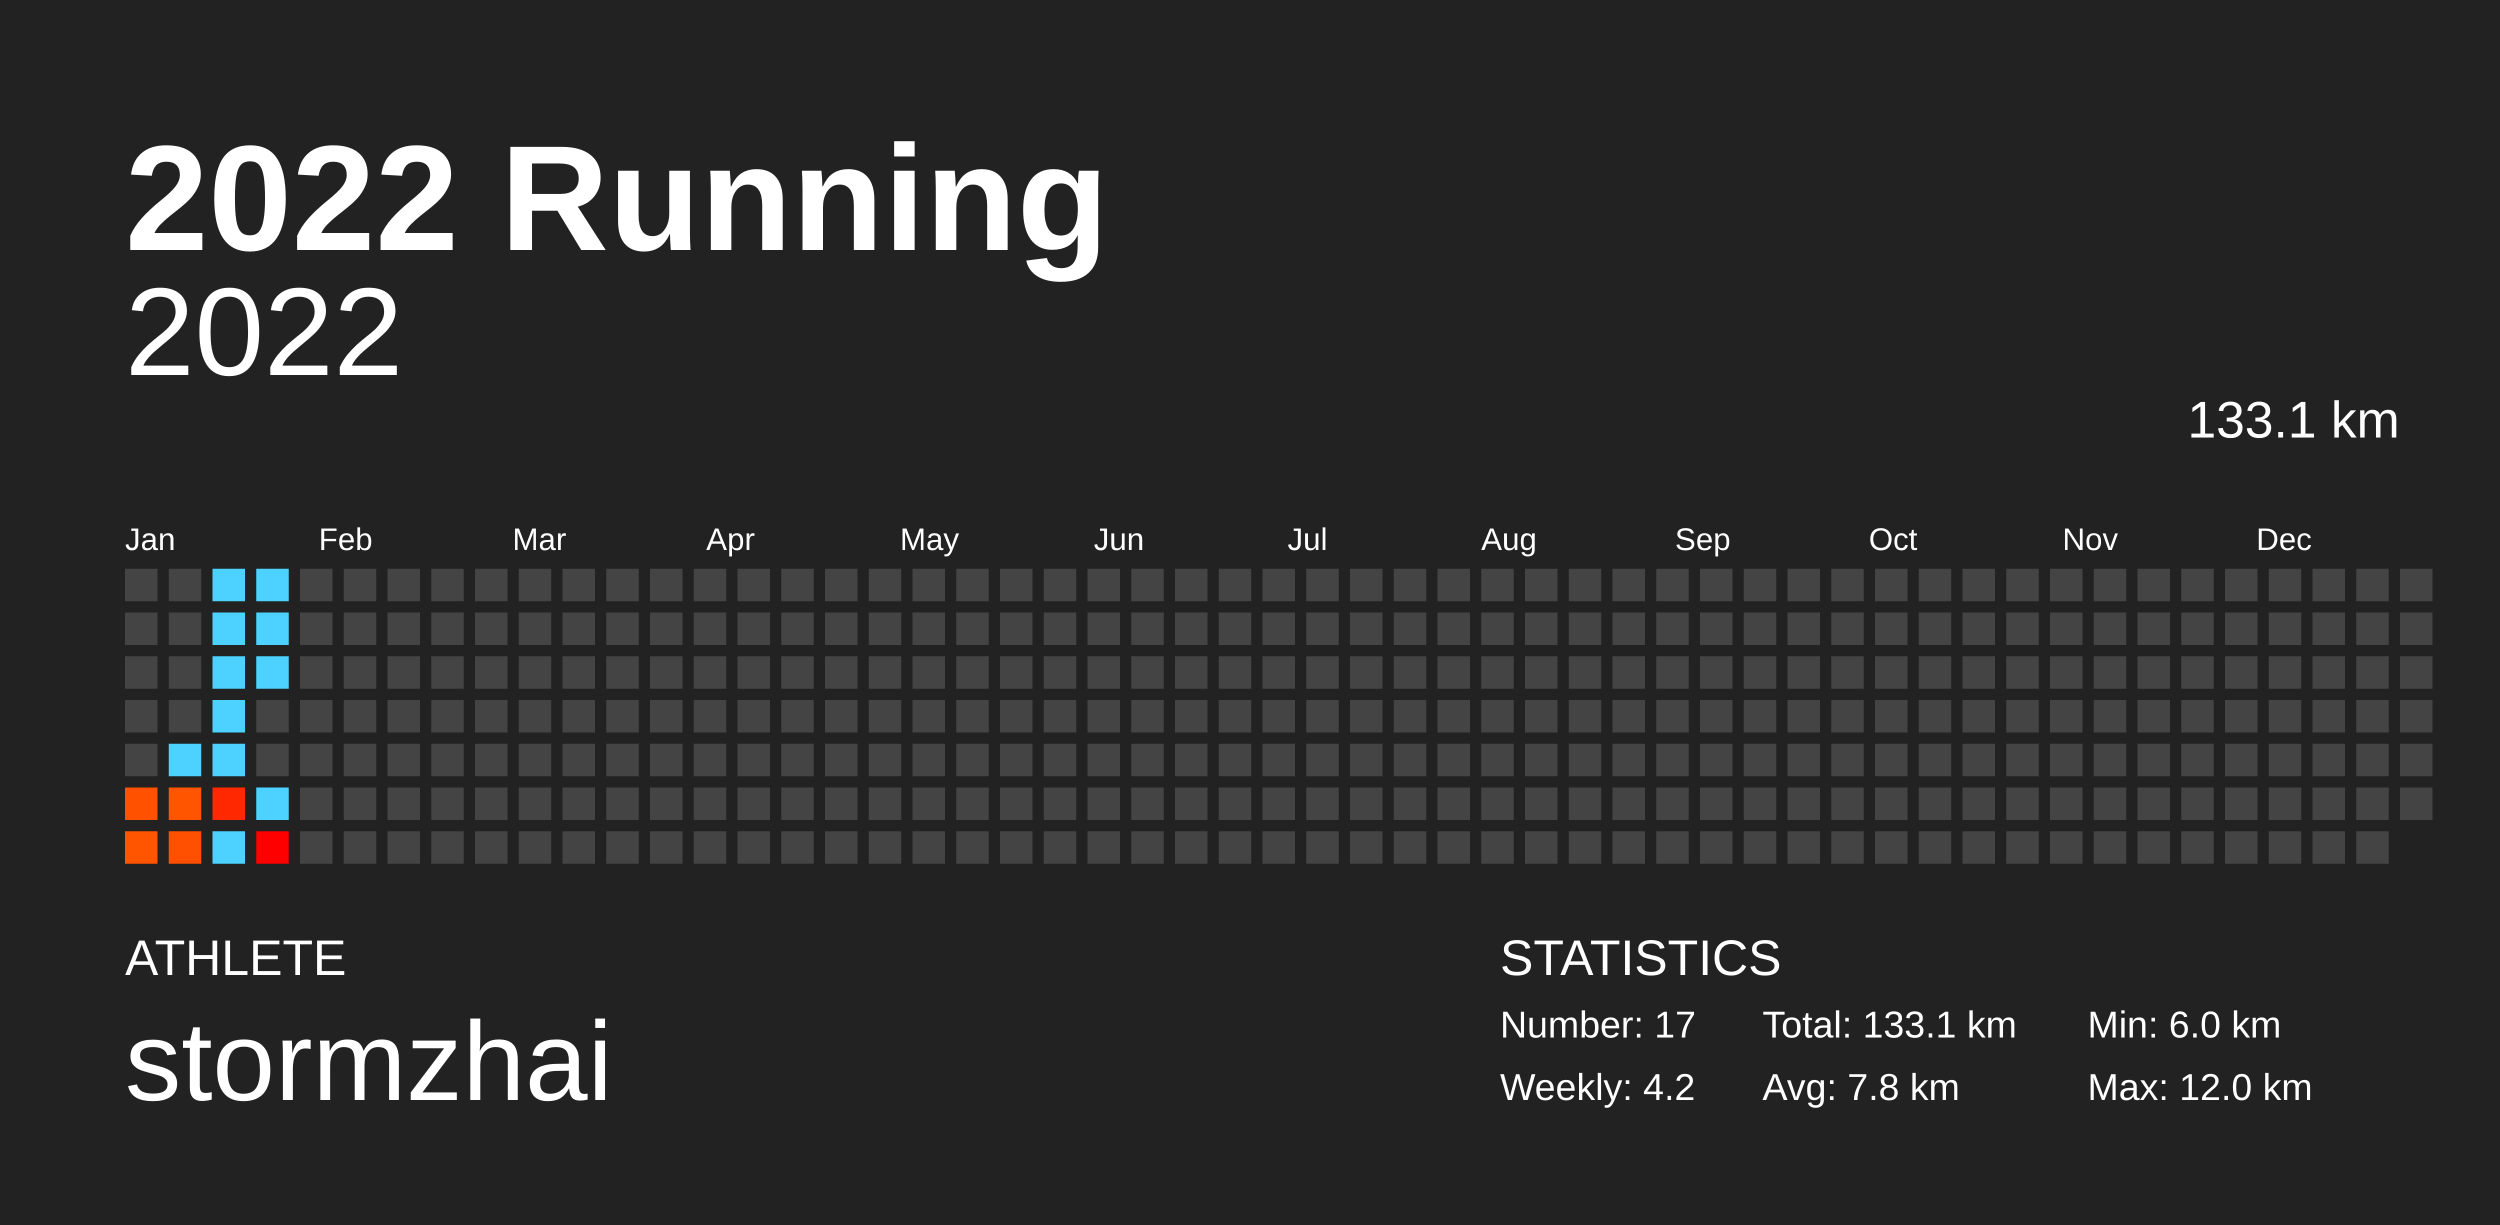
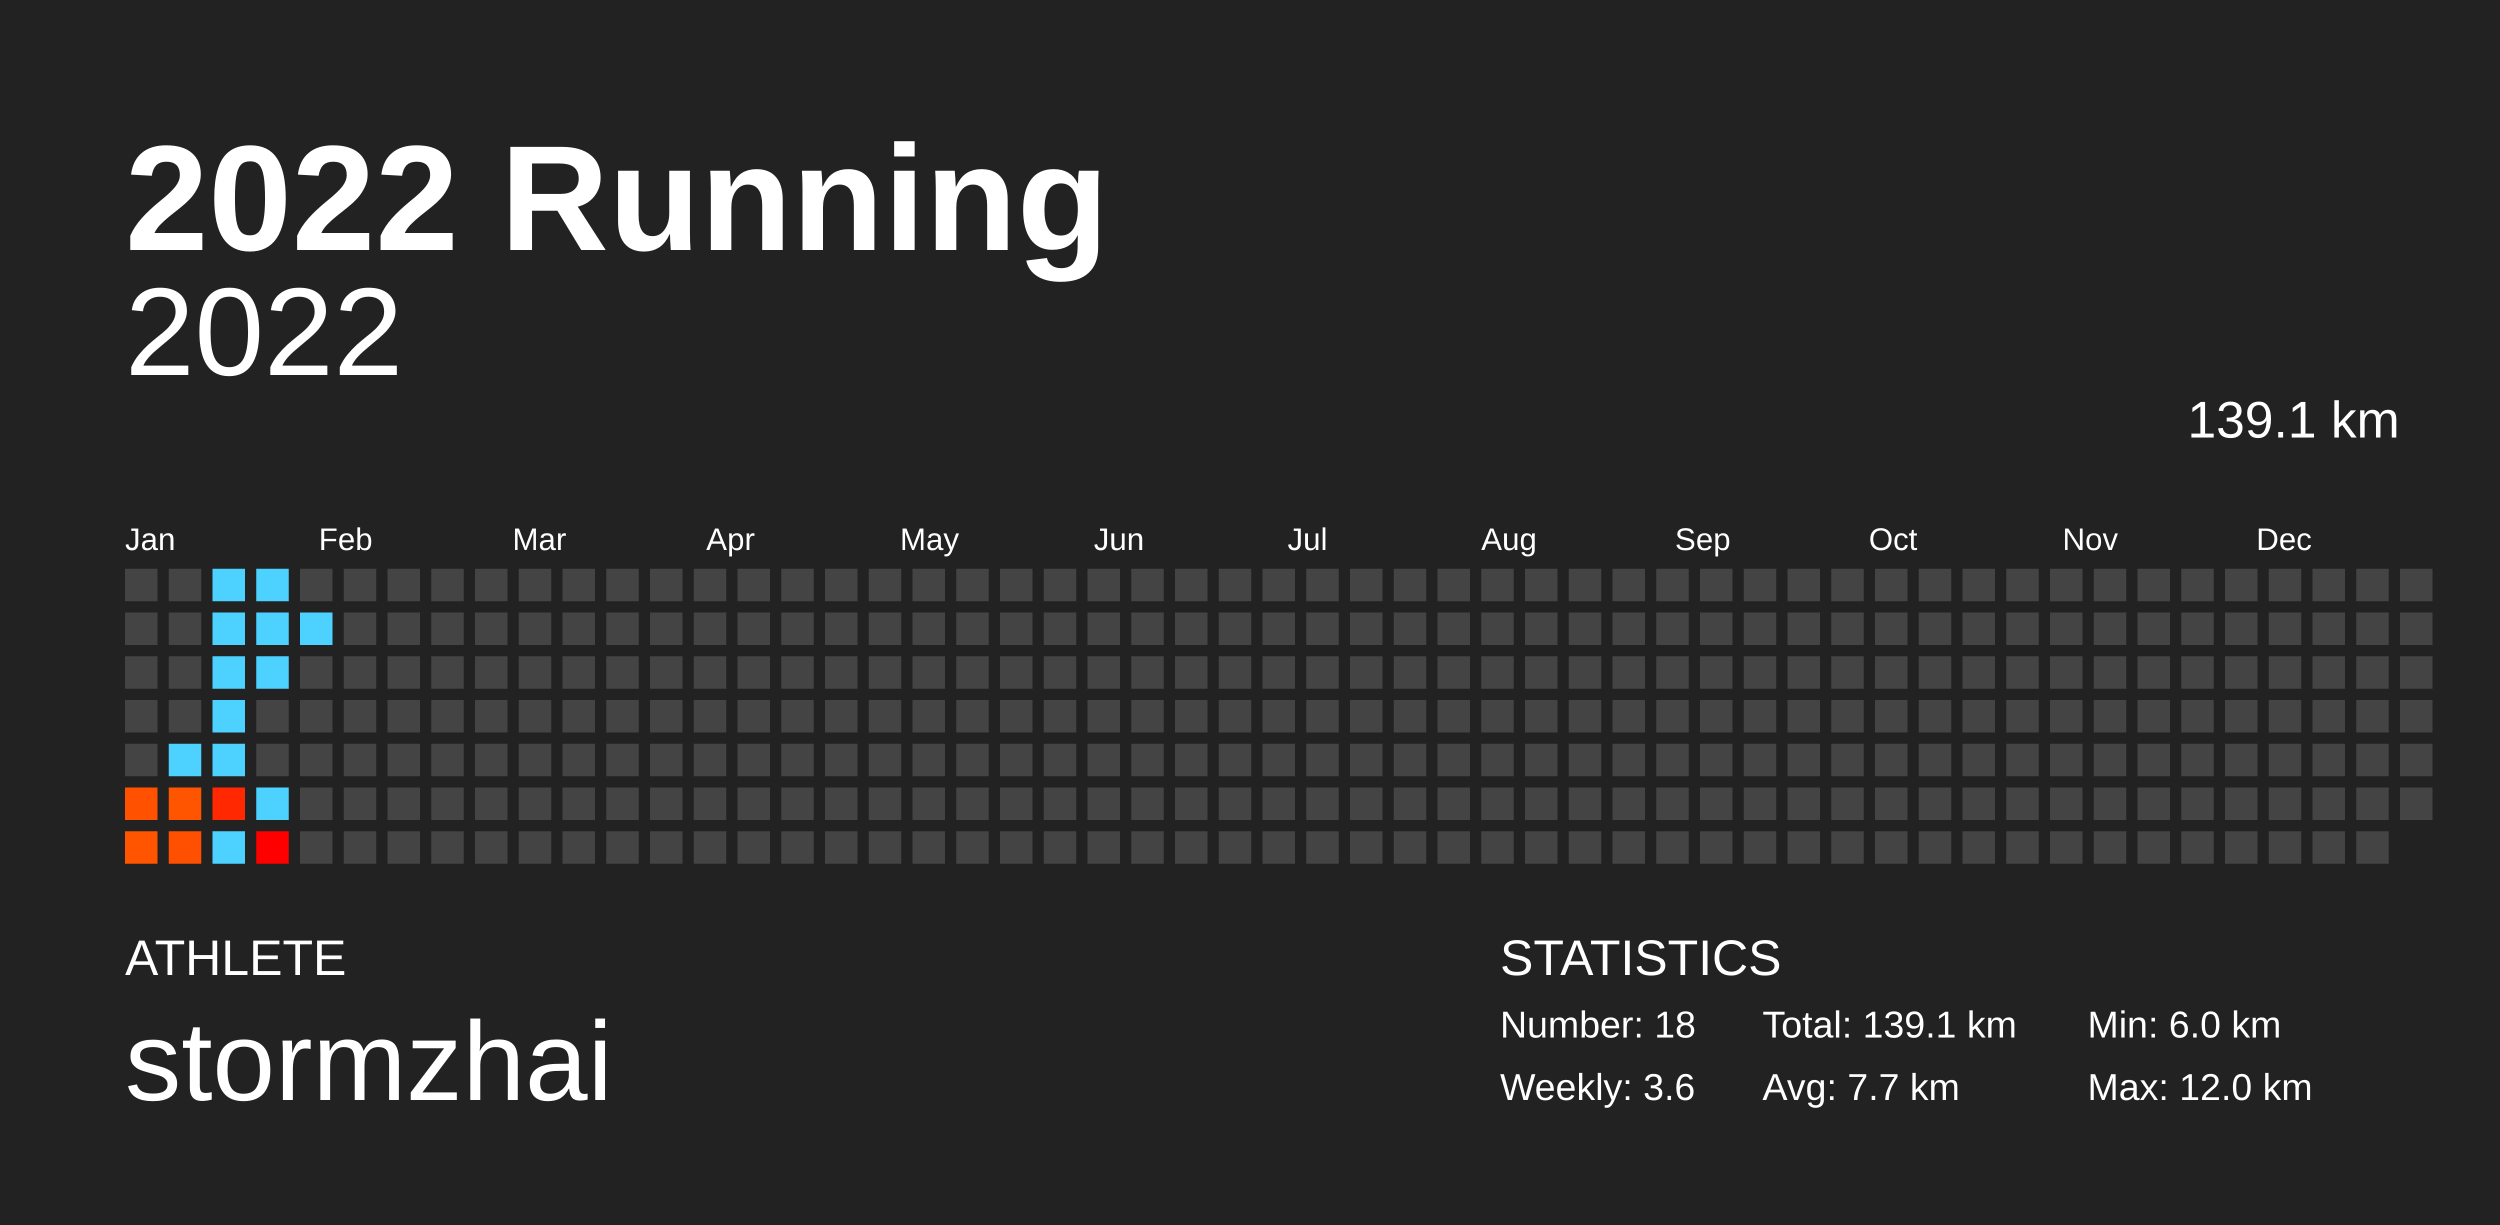
<svg xmlns="http://www.w3.org/2000/svg" baseProfile="full" height="98mm" version="1.1" viewBox="0,0,200,98" width="200mm">
  <defs />
  <rect fill="#222222" height="98" width="200" x="0" y="0" />
  <text fill="#FFFFFF" style="font-size:12px; font-family:Arial; font-weight:bold;" x="10" y="20">2022 Running</text>
  <text fill="#FFFFFF" style="font-size:4px; font-family:Arial" x="10" y="78">ATHLETE</text>
  <text fill="#FFFFFF" style="font-size:9px; font-family:Arial" x="10" y="88">stormzhai</text>
  <text fill="#FFFFFF" style="font-size:4px; font-family:Arial" x="120" y="78">STATISTICS</text>
-   <text fill="#FFFFFF" style="font-size:3px; font-family:Arial" x="120" y="83">Number: 17</text>
-   <text fill="#FFFFFF" style="font-size:3px; font-family:Arial" x="120" y="88">Weekly: 4.2</text>
-   <text fill="#FFFFFF" style="font-size:3px; font-family:Arial" x="141" y="83">Total: 133.1 km</text>
-   <text fill="#FFFFFF" style="font-size:3px; font-family:Arial" x="141" y="88">Avg: 7.8 km</text>
+   <text fill="#FFFFFF" style="font-size:3px; font-family:Arial" x="120" y="83">Number: 18</text>
+   <text fill="#FFFFFF" style="font-size:3px; font-family:Arial" x="120" y="88">Weekly: 3.6</text>
+   <text fill="#FFFFFF" style="font-size:3px; font-family:Arial" x="141" y="83">Total: 139.1 km</text>
+   <text fill="#FFFFFF" style="font-size:3px; font-family:Arial" x="141" y="88">Avg: 7.7 km</text>
  <text fill="#FFFFFF" style="font-size:3px; font-family:Arial" x="167" y="83">Min: 6.0 km</text>
  <text fill="#FFFFFF" style="font-size:3px; font-family:Arial" x="167" y="88">Max: 12.0 km</text>
  <text alignment-baseline="hanging" fill="#FFFFFF" style="font-size:10.0px; font-family:Arial;" x="10" y="30">2022</text>
-   <text alignment-baseline="hanging" fill="#FFFFFF" style="font-size:4.125px; font-family:Arial;" x="175" y="35">133.1 km</text>
+   <text alignment-baseline="hanging" fill="#FFFFFF" style="font-size:4.125px; font-family:Arial;" x="175" y="35">139.1 km</text>
  <text fill="#FFFFFF" style="font-size:2.5px; font-family:Arial" x="10.0" y="44">Jan</text>
  <text fill="#FFFFFF" style="font-size:2.5px; font-family:Arial" x="25.5" y="44">Feb</text>
  <text fill="#FFFFFF" style="font-size:2.5px; font-family:Arial" x="41.0" y="44">Mar</text>
  <text fill="#FFFFFF" style="font-size:2.5px; font-family:Arial" x="56.5" y="44">Apr</text>
  <text fill="#FFFFFF" style="font-size:2.5px; font-family:Arial" x="72.0" y="44">May</text>
  <text fill="#FFFFFF" style="font-size:2.5px; font-family:Arial" x="87.5" y="44">Jun</text>
  <text fill="#FFFFFF" style="font-size:2.5px; font-family:Arial" x="103.0" y="44">Jul</text>
  <text fill="#FFFFFF" style="font-size:2.5px; font-family:Arial" x="118.5" y="44">Aug</text>
  <text fill="#FFFFFF" style="font-size:2.5px; font-family:Arial" x="134.0" y="44">Sep</text>
  <text fill="#FFFFFF" style="font-size:2.5px; font-family:Arial" x="149.5" y="44">Oct</text>
  <text fill="#FFFFFF" style="font-size:2.5px; font-family:Arial" x="165.0" y="44">Nov</text>
  <text fill="#FFFFFF" style="font-size:2.5px; font-family:Arial" x="180.5" y="44">Dec</text>
  <rect fill="#444444" height="2.6" width="2.6" x="10.0" y="45.5" />
  <rect fill="#444444" height="2.6" width="2.6" x="10.0" y="49.0" />
  <rect fill="#444444" height="2.6" width="2.6" x="10.0" y="52.5" />
  <rect fill="#444444" height="2.6" width="2.6" x="10.0" y="56.0" />
  <rect fill="#444444" height="2.6" width="2.6" x="10.0" y="59.5" />
  <rect fill="#ff5100" height="2.6" width="2.6" x="10.0" y="63.0" />
  <rect fill="#ff5400" height="2.6" width="2.6" x="10.0" y="66.5" />
  <rect fill="#444444" height="2.6" width="2.6" x="13.5" y="45.5" />
  <rect fill="#444444" height="2.6" width="2.6" x="13.5" y="49.0" />
  <rect fill="#444444" height="2.6" width="2.6" x="13.5" y="52.5" />
  <rect fill="#444444" height="2.6" width="2.6" x="13.5" y="56.0" />
  <rect fill="#4dd2ff" height="2.6" width="2.6" x="13.5" y="59.5" />
  <rect fill="#ff5400" height="2.6" width="2.6" x="13.5" y="63.0" />
  <rect fill="#ff4f00" height="2.6" width="2.6" x="13.5" y="66.5" />
  <rect fill="#4dd2ff" height="2.6" width="2.6" x="17.0" y="45.5" />
  <rect fill="#4dd2ff" height="2.6" width="2.6" x="17.0" y="49.0" />
  <rect fill="#4dd2ff" height="2.6" width="2.6" x="17.0" y="52.5" />
  <rect fill="#4dd2ff" height="2.6" width="2.6" x="17.0" y="56.0" />
  <rect fill="#4dd2ff" height="2.6" width="2.6" x="17.0" y="59.5" />
  <rect fill="#ff2800" height="2.6" width="2.6" x="17.0" y="63.0" />
  <rect fill="#4dd2ff" height="2.6" width="2.6" x="17.0" y="66.5" />
  <rect fill="#4dd2ff" height="2.6" width="2.6" x="20.5" y="45.5" />
  <rect fill="#4dd2ff" height="2.6" width="2.6" x="20.5" y="49.0" />
  <rect fill="#4dd2ff" height="2.6" width="2.6" x="20.5" y="52.5" />
  <rect fill="#444444" height="2.6" width="2.6" x="20.5" y="56.0" />
  <rect fill="#444444" height="2.6" width="2.6" x="20.5" y="59.5" />
  <rect fill="#4dd2ff" height="2.6" width="2.6" x="20.5" y="63.0" />
  <rect fill="#ff0000" height="2.6" width="2.6" x="20.5" y="66.5" />
  <rect fill="#444444" height="2.6" width="2.6" x="24.0" y="45.5" />
-   <rect fill="#444444" height="2.6" width="2.6" x="24.0" y="49.0" />
+   <rect fill="#4dd2ff" height="2.6" width="2.6" x="24.0" y="49.0" />
  <rect fill="#444444" height="2.6" width="2.6" x="24.0" y="52.5" />
  <rect fill="#444444" height="2.6" width="2.6" x="24.0" y="56.0" />
  <rect fill="#444444" height="2.6" width="2.6" x="24.0" y="59.5" />
  <rect fill="#444444" height="2.6" width="2.6" x="24.0" y="63.0" />
  <rect fill="#444444" height="2.6" width="2.6" x="24.0" y="66.5" />
  <rect fill="#444444" height="2.6" width="2.6" x="27.5" y="45.5" />
  <rect fill="#444444" height="2.6" width="2.6" x="27.5" y="49.0" />
  <rect fill="#444444" height="2.6" width="2.6" x="27.5" y="52.5" />
  <rect fill="#444444" height="2.6" width="2.6" x="27.5" y="56.0" />
  <rect fill="#444444" height="2.6" width="2.6" x="27.5" y="59.5" />
  <rect fill="#444444" height="2.6" width="2.6" x="27.5" y="63.0" />
  <rect fill="#444444" height="2.6" width="2.6" x="27.5" y="66.5" />
  <rect fill="#444444" height="2.6" width="2.6" x="31.0" y="45.5" />
  <rect fill="#444444" height="2.6" width="2.6" x="31.0" y="49.0" />
  <rect fill="#444444" height="2.6" width="2.6" x="31.0" y="52.5" />
  <rect fill="#444444" height="2.6" width="2.6" x="31.0" y="56.0" />
  <rect fill="#444444" height="2.6" width="2.6" x="31.0" y="59.5" />
  <rect fill="#444444" height="2.6" width="2.6" x="31.0" y="63.0" />
  <rect fill="#444444" height="2.6" width="2.6" x="31.0" y="66.5" />
  <rect fill="#444444" height="2.6" width="2.6" x="34.5" y="45.5" />
  <rect fill="#444444" height="2.6" width="2.6" x="34.5" y="49.0" />
  <rect fill="#444444" height="2.6" width="2.6" x="34.5" y="52.5" />
  <rect fill="#444444" height="2.6" width="2.6" x="34.5" y="56.0" />
  <rect fill="#444444" height="2.6" width="2.6" x="34.5" y="59.5" />
  <rect fill="#444444" height="2.6" width="2.6" x="34.5" y="63.0" />
  <rect fill="#444444" height="2.6" width="2.6" x="34.5" y="66.5" />
  <rect fill="#444444" height="2.6" width="2.6" x="38.0" y="45.5" />
  <rect fill="#444444" height="2.6" width="2.6" x="38.0" y="49.0" />
  <rect fill="#444444" height="2.6" width="2.6" x="38.0" y="52.5" />
  <rect fill="#444444" height="2.6" width="2.6" x="38.0" y="56.0" />
  <rect fill="#444444" height="2.6" width="2.6" x="38.0" y="59.5" />
  <rect fill="#444444" height="2.6" width="2.6" x="38.0" y="63.0" />
  <rect fill="#444444" height="2.6" width="2.6" x="38.0" y="66.5" />
  <rect fill="#444444" height="2.6" width="2.6" x="41.5" y="45.5" />
  <rect fill="#444444" height="2.6" width="2.6" x="41.5" y="49.0" />
  <rect fill="#444444" height="2.6" width="2.6" x="41.5" y="52.5" />
  <rect fill="#444444" height="2.6" width="2.6" x="41.5" y="56.0" />
  <rect fill="#444444" height="2.6" width="2.6" x="41.5" y="59.5" />
  <rect fill="#444444" height="2.6" width="2.6" x="41.5" y="63.0" />
  <rect fill="#444444" height="2.6" width="2.6" x="41.5" y="66.5" />
  <rect fill="#444444" height="2.6" width="2.6" x="45.0" y="45.5" />
  <rect fill="#444444" height="2.6" width="2.6" x="45.0" y="49.0" />
  <rect fill="#444444" height="2.6" width="2.6" x="45.0" y="52.5" />
  <rect fill="#444444" height="2.6" width="2.6" x="45.0" y="56.0" />
  <rect fill="#444444" height="2.6" width="2.6" x="45.0" y="59.5" />
  <rect fill="#444444" height="2.6" width="2.6" x="45.0" y="63.0" />
  <rect fill="#444444" height="2.6" width="2.6" x="45.0" y="66.5" />
  <rect fill="#444444" height="2.6" width="2.6" x="48.5" y="45.5" />
  <rect fill="#444444" height="2.6" width="2.6" x="48.5" y="49.0" />
  <rect fill="#444444" height="2.6" width="2.6" x="48.5" y="52.5" />
  <rect fill="#444444" height="2.6" width="2.6" x="48.5" y="56.0" />
  <rect fill="#444444" height="2.6" width="2.6" x="48.5" y="59.5" />
  <rect fill="#444444" height="2.6" width="2.6" x="48.5" y="63.0" />
  <rect fill="#444444" height="2.6" width="2.6" x="48.5" y="66.5" />
  <rect fill="#444444" height="2.6" width="2.6" x="52.0" y="45.5" />
  <rect fill="#444444" height="2.6" width="2.6" x="52.0" y="49.0" />
  <rect fill="#444444" height="2.6" width="2.6" x="52.0" y="52.5" />
  <rect fill="#444444" height="2.6" width="2.6" x="52.0" y="56.0" />
  <rect fill="#444444" height="2.6" width="2.6" x="52.0" y="59.5" />
  <rect fill="#444444" height="2.6" width="2.6" x="52.0" y="63.0" />
  <rect fill="#444444" height="2.6" width="2.6" x="52.0" y="66.5" />
  <rect fill="#444444" height="2.6" width="2.6" x="55.5" y="45.5" />
  <rect fill="#444444" height="2.6" width="2.6" x="55.5" y="49.0" />
  <rect fill="#444444" height="2.6" width="2.6" x="55.5" y="52.5" />
  <rect fill="#444444" height="2.6" width="2.6" x="55.5" y="56.0" />
  <rect fill="#444444" height="2.6" width="2.6" x="55.5" y="59.5" />
  <rect fill="#444444" height="2.6" width="2.6" x="55.5" y="63.0" />
  <rect fill="#444444" height="2.6" width="2.6" x="55.5" y="66.5" />
  <rect fill="#444444" height="2.6" width="2.6" x="59.0" y="45.5" />
  <rect fill="#444444" height="2.6" width="2.6" x="59.0" y="49.0" />
  <rect fill="#444444" height="2.6" width="2.6" x="59.0" y="52.5" />
  <rect fill="#444444" height="2.6" width="2.6" x="59.0" y="56.0" />
  <rect fill="#444444" height="2.6" width="2.6" x="59.0" y="59.5" />
  <rect fill="#444444" height="2.6" width="2.6" x="59.0" y="63.0" />
  <rect fill="#444444" height="2.6" width="2.6" x="59.0" y="66.5" />
  <rect fill="#444444" height="2.6" width="2.6" x="62.5" y="45.5" />
  <rect fill="#444444" height="2.6" width="2.6" x="62.5" y="49.0" />
  <rect fill="#444444" height="2.6" width="2.6" x="62.5" y="52.5" />
  <rect fill="#444444" height="2.6" width="2.6" x="62.5" y="56.0" />
  <rect fill="#444444" height="2.6" width="2.6" x="62.5" y="59.5" />
  <rect fill="#444444" height="2.6" width="2.6" x="62.5" y="63.0" />
  <rect fill="#444444" height="2.6" width="2.6" x="62.5" y="66.5" />
  <rect fill="#444444" height="2.6" width="2.6" x="66.0" y="45.5" />
  <rect fill="#444444" height="2.6" width="2.6" x="66.0" y="49.0" />
  <rect fill="#444444" height="2.6" width="2.6" x="66.0" y="52.5" />
  <rect fill="#444444" height="2.6" width="2.6" x="66.0" y="56.0" />
  <rect fill="#444444" height="2.6" width="2.6" x="66.0" y="59.5" />
  <rect fill="#444444" height="2.6" width="2.6" x="66.0" y="63.0" />
  <rect fill="#444444" height="2.6" width="2.6" x="66.0" y="66.5" />
  <rect fill="#444444" height="2.6" width="2.6" x="69.5" y="45.5" />
  <rect fill="#444444" height="2.6" width="2.6" x="69.5" y="49.0" />
  <rect fill="#444444" height="2.6" width="2.6" x="69.5" y="52.5" />
  <rect fill="#444444" height="2.6" width="2.6" x="69.5" y="56.0" />
  <rect fill="#444444" height="2.6" width="2.6" x="69.5" y="59.5" />
  <rect fill="#444444" height="2.6" width="2.6" x="69.5" y="63.0" />
  <rect fill="#444444" height="2.6" width="2.6" x="69.5" y="66.5" />
  <rect fill="#444444" height="2.6" width="2.6" x="73.0" y="45.5" />
  <rect fill="#444444" height="2.6" width="2.6" x="73.0" y="49.0" />
  <rect fill="#444444" height="2.6" width="2.6" x="73.0" y="52.5" />
  <rect fill="#444444" height="2.6" width="2.6" x="73.0" y="56.0" />
  <rect fill="#444444" height="2.6" width="2.6" x="73.0" y="59.5" />
  <rect fill="#444444" height="2.6" width="2.6" x="73.0" y="63.0" />
  <rect fill="#444444" height="2.6" width="2.6" x="73.0" y="66.5" />
  <rect fill="#444444" height="2.6" width="2.6" x="76.5" y="45.5" />
  <rect fill="#444444" height="2.6" width="2.6" x="76.5" y="49.0" />
  <rect fill="#444444" height="2.6" width="2.6" x="76.5" y="52.5" />
  <rect fill="#444444" height="2.6" width="2.6" x="76.5" y="56.0" />
  <rect fill="#444444" height="2.6" width="2.6" x="76.5" y="59.5" />
  <rect fill="#444444" height="2.6" width="2.6" x="76.5" y="63.0" />
  <rect fill="#444444" height="2.6" width="2.6" x="76.5" y="66.5" />
  <rect fill="#444444" height="2.6" width="2.6" x="80.0" y="45.5" />
  <rect fill="#444444" height="2.6" width="2.6" x="80.0" y="49.0" />
  <rect fill="#444444" height="2.6" width="2.6" x="80.0" y="52.5" />
  <rect fill="#444444" height="2.6" width="2.6" x="80.0" y="56.0" />
  <rect fill="#444444" height="2.6" width="2.6" x="80.0" y="59.5" />
  <rect fill="#444444" height="2.6" width="2.6" x="80.0" y="63.0" />
  <rect fill="#444444" height="2.6" width="2.6" x="80.0" y="66.5" />
  <rect fill="#444444" height="2.6" width="2.6" x="83.5" y="45.5" />
  <rect fill="#444444" height="2.6" width="2.6" x="83.5" y="49.0" />
  <rect fill="#444444" height="2.6" width="2.6" x="83.5" y="52.5" />
  <rect fill="#444444" height="2.6" width="2.6" x="83.5" y="56.0" />
  <rect fill="#444444" height="2.6" width="2.6" x="83.5" y="59.5" />
  <rect fill="#444444" height="2.6" width="2.6" x="83.5" y="63.0" />
  <rect fill="#444444" height="2.6" width="2.6" x="83.5" y="66.5" />
  <rect fill="#444444" height="2.6" width="2.6" x="87.0" y="45.5" />
  <rect fill="#444444" height="2.6" width="2.6" x="87.0" y="49.0" />
  <rect fill="#444444" height="2.6" width="2.6" x="87.0" y="52.5" />
  <rect fill="#444444" height="2.6" width="2.6" x="87.0" y="56.0" />
  <rect fill="#444444" height="2.6" width="2.6" x="87.0" y="59.5" />
  <rect fill="#444444" height="2.6" width="2.6" x="87.0" y="63.0" />
  <rect fill="#444444" height="2.6" width="2.6" x="87.0" y="66.5" />
  <rect fill="#444444" height="2.6" width="2.6" x="90.5" y="45.5" />
  <rect fill="#444444" height="2.6" width="2.6" x="90.5" y="49.0" />
  <rect fill="#444444" height="2.6" width="2.6" x="90.5" y="52.5" />
  <rect fill="#444444" height="2.6" width="2.6" x="90.5" y="56.0" />
  <rect fill="#444444" height="2.6" width="2.6" x="90.5" y="59.5" />
  <rect fill="#444444" height="2.6" width="2.6" x="90.5" y="63.0" />
  <rect fill="#444444" height="2.6" width="2.6" x="90.5" y="66.5" />
  <rect fill="#444444" height="2.6" width="2.6" x="94.0" y="45.5" />
  <rect fill="#444444" height="2.6" width="2.6" x="94.0" y="49.0" />
  <rect fill="#444444" height="2.6" width="2.6" x="94.0" y="52.5" />
  <rect fill="#444444" height="2.6" width="2.6" x="94.0" y="56.0" />
  <rect fill="#444444" height="2.6" width="2.6" x="94.0" y="59.5" />
  <rect fill="#444444" height="2.6" width="2.6" x="94.0" y="63.0" />
  <rect fill="#444444" height="2.6" width="2.6" x="94.0" y="66.5" />
  <rect fill="#444444" height="2.6" width="2.6" x="97.5" y="45.5" />
  <rect fill="#444444" height="2.6" width="2.6" x="97.5" y="49.0" />
  <rect fill="#444444" height="2.6" width="2.6" x="97.5" y="52.5" />
  <rect fill="#444444" height="2.6" width="2.6" x="97.5" y="56.0" />
  <rect fill="#444444" height="2.6" width="2.6" x="97.5" y="59.5" />
  <rect fill="#444444" height="2.6" width="2.6" x="97.5" y="63.0" />
  <rect fill="#444444" height="2.6" width="2.6" x="97.5" y="66.5" />
  <rect fill="#444444" height="2.6" width="2.6" x="101.0" y="45.5" />
  <rect fill="#444444" height="2.6" width="2.6" x="101.0" y="49.0" />
  <rect fill="#444444" height="2.6" width="2.6" x="101.0" y="52.5" />
  <rect fill="#444444" height="2.6" width="2.6" x="101.0" y="56.0" />
  <rect fill="#444444" height="2.6" width="2.6" x="101.0" y="59.5" />
  <rect fill="#444444" height="2.6" width="2.6" x="101.0" y="63.0" />
  <rect fill="#444444" height="2.6" width="2.6" x="101.0" y="66.5" />
  <rect fill="#444444" height="2.6" width="2.6" x="104.5" y="45.5" />
  <rect fill="#444444" height="2.6" width="2.6" x="104.5" y="49.0" />
  <rect fill="#444444" height="2.6" width="2.6" x="104.5" y="52.5" />
  <rect fill="#444444" height="2.6" width="2.6" x="104.5" y="56.0" />
  <rect fill="#444444" height="2.6" width="2.6" x="104.5" y="59.5" />
  <rect fill="#444444" height="2.6" width="2.6" x="104.5" y="63.0" />
  <rect fill="#444444" height="2.6" width="2.6" x="104.5" y="66.5" />
  <rect fill="#444444" height="2.6" width="2.6" x="108.0" y="45.5" />
  <rect fill="#444444" height="2.6" width="2.6" x="108.0" y="49.0" />
  <rect fill="#444444" height="2.6" width="2.6" x="108.0" y="52.5" />
  <rect fill="#444444" height="2.6" width="2.6" x="108.0" y="56.0" />
  <rect fill="#444444" height="2.6" width="2.6" x="108.0" y="59.5" />
  <rect fill="#444444" height="2.6" width="2.6" x="108.0" y="63.0" />
  <rect fill="#444444" height="2.6" width="2.6" x="108.0" y="66.5" />
  <rect fill="#444444" height="2.6" width="2.6" x="111.5" y="45.5" />
  <rect fill="#444444" height="2.6" width="2.6" x="111.5" y="49.0" />
  <rect fill="#444444" height="2.6" width="2.6" x="111.5" y="52.5" />
  <rect fill="#444444" height="2.6" width="2.6" x="111.5" y="56.0" />
  <rect fill="#444444" height="2.6" width="2.6" x="111.5" y="59.5" />
  <rect fill="#444444" height="2.6" width="2.6" x="111.5" y="63.0" />
  <rect fill="#444444" height="2.6" width="2.6" x="111.5" y="66.5" />
  <rect fill="#444444" height="2.6" width="2.6" x="115.0" y="45.5" />
  <rect fill="#444444" height="2.6" width="2.6" x="115.0" y="49.0" />
  <rect fill="#444444" height="2.6" width="2.6" x="115.0" y="52.5" />
  <rect fill="#444444" height="2.6" width="2.6" x="115.0" y="56.0" />
  <rect fill="#444444" height="2.6" width="2.6" x="115.0" y="59.5" />
  <rect fill="#444444" height="2.6" width="2.6" x="115.0" y="63.0" />
  <rect fill="#444444" height="2.6" width="2.6" x="115.0" y="66.5" />
  <rect fill="#444444" height="2.6" width="2.6" x="118.5" y="45.5" />
  <rect fill="#444444" height="2.6" width="2.6" x="118.5" y="49.0" />
  <rect fill="#444444" height="2.6" width="2.6" x="118.5" y="52.5" />
  <rect fill="#444444" height="2.6" width="2.6" x="118.5" y="56.0" />
  <rect fill="#444444" height="2.6" width="2.6" x="118.5" y="59.5" />
  <rect fill="#444444" height="2.6" width="2.6" x="118.5" y="63.0" />
  <rect fill="#444444" height="2.6" width="2.6" x="118.5" y="66.5" />
  <rect fill="#444444" height="2.6" width="2.6" x="122.0" y="45.5" />
  <rect fill="#444444" height="2.6" width="2.6" x="122.0" y="49.0" />
  <rect fill="#444444" height="2.6" width="2.6" x="122.0" y="52.5" />
  <rect fill="#444444" height="2.6" width="2.6" x="122.0" y="56.0" />
  <rect fill="#444444" height="2.6" width="2.6" x="122.0" y="59.5" />
  <rect fill="#444444" height="2.6" width="2.6" x="122.0" y="63.0" />
  <rect fill="#444444" height="2.6" width="2.6" x="122.0" y="66.5" />
  <rect fill="#444444" height="2.6" width="2.6" x="125.5" y="45.5" />
  <rect fill="#444444" height="2.6" width="2.6" x="125.5" y="49.0" />
  <rect fill="#444444" height="2.6" width="2.6" x="125.5" y="52.5" />
  <rect fill="#444444" height="2.6" width="2.6" x="125.5" y="56.0" />
  <rect fill="#444444" height="2.6" width="2.6" x="125.5" y="59.5" />
  <rect fill="#444444" height="2.6" width="2.6" x="125.5" y="63.0" />
  <rect fill="#444444" height="2.6" width="2.6" x="125.5" y="66.5" />
  <rect fill="#444444" height="2.6" width="2.6" x="129.0" y="45.5" />
  <rect fill="#444444" height="2.6" width="2.6" x="129.0" y="49.0" />
  <rect fill="#444444" height="2.6" width="2.6" x="129.0" y="52.5" />
  <rect fill="#444444" height="2.6" width="2.6" x="129.0" y="56.0" />
  <rect fill="#444444" height="2.6" width="2.6" x="129.0" y="59.5" />
  <rect fill="#444444" height="2.6" width="2.6" x="129.0" y="63.0" />
  <rect fill="#444444" height="2.6" width="2.6" x="129.0" y="66.5" />
  <rect fill="#444444" height="2.6" width="2.6" x="132.5" y="45.5" />
  <rect fill="#444444" height="2.6" width="2.6" x="132.5" y="49.0" />
  <rect fill="#444444" height="2.6" width="2.6" x="132.5" y="52.5" />
  <rect fill="#444444" height="2.6" width="2.6" x="132.5" y="56.0" />
  <rect fill="#444444" height="2.6" width="2.6" x="132.5" y="59.5" />
  <rect fill="#444444" height="2.6" width="2.6" x="132.5" y="63.0" />
  <rect fill="#444444" height="2.6" width="2.6" x="132.5" y="66.5" />
  <rect fill="#444444" height="2.6" width="2.6" x="136.0" y="45.5" />
  <rect fill="#444444" height="2.6" width="2.6" x="136.0" y="49.0" />
  <rect fill="#444444" height="2.6" width="2.6" x="136.0" y="52.5" />
  <rect fill="#444444" height="2.6" width="2.6" x="136.0" y="56.0" />
  <rect fill="#444444" height="2.6" width="2.6" x="136.0" y="59.5" />
  <rect fill="#444444" height="2.6" width="2.6" x="136.0" y="63.0" />
  <rect fill="#444444" height="2.6" width="2.6" x="136.0" y="66.5" />
  <rect fill="#444444" height="2.6" width="2.6" x="139.5" y="45.5" />
  <rect fill="#444444" height="2.6" width="2.6" x="139.5" y="49.0" />
  <rect fill="#444444" height="2.6" width="2.6" x="139.5" y="52.5" />
  <rect fill="#444444" height="2.6" width="2.6" x="139.5" y="56.0" />
  <rect fill="#444444" height="2.6" width="2.6" x="139.5" y="59.5" />
  <rect fill="#444444" height="2.6" width="2.6" x="139.5" y="63.0" />
  <rect fill="#444444" height="2.6" width="2.6" x="139.5" y="66.5" />
  <rect fill="#444444" height="2.6" width="2.6" x="143.0" y="45.5" />
  <rect fill="#444444" height="2.6" width="2.6" x="143.0" y="49.0" />
  <rect fill="#444444" height="2.6" width="2.6" x="143.0" y="52.5" />
  <rect fill="#444444" height="2.6" width="2.6" x="143.0" y="56.0" />
  <rect fill="#444444" height="2.6" width="2.6" x="143.0" y="59.5" />
  <rect fill="#444444" height="2.6" width="2.6" x="143.0" y="63.0" />
  <rect fill="#444444" height="2.6" width="2.6" x="143.0" y="66.5" />
  <rect fill="#444444" height="2.6" width="2.6" x="146.5" y="45.5" />
  <rect fill="#444444" height="2.6" width="2.6" x="146.5" y="49.0" />
  <rect fill="#444444" height="2.6" width="2.6" x="146.5" y="52.5" />
  <rect fill="#444444" height="2.6" width="2.6" x="146.5" y="56.0" />
  <rect fill="#444444" height="2.6" width="2.6" x="146.5" y="59.5" />
  <rect fill="#444444" height="2.6" width="2.6" x="146.5" y="63.0" />
  <rect fill="#444444" height="2.6" width="2.6" x="146.5" y="66.5" />
  <rect fill="#444444" height="2.6" width="2.6" x="150.0" y="45.5" />
  <rect fill="#444444" height="2.6" width="2.6" x="150.0" y="49.0" />
  <rect fill="#444444" height="2.6" width="2.6" x="150.0" y="52.5" />
  <rect fill="#444444" height="2.6" width="2.6" x="150.0" y="56.0" />
  <rect fill="#444444" height="2.6" width="2.6" x="150.0" y="59.5" />
  <rect fill="#444444" height="2.6" width="2.6" x="150.0" y="63.0" />
  <rect fill="#444444" height="2.6" width="2.6" x="150.0" y="66.5" />
  <rect fill="#444444" height="2.6" width="2.6" x="153.5" y="45.5" />
  <rect fill="#444444" height="2.6" width="2.6" x="153.5" y="49.0" />
  <rect fill="#444444" height="2.6" width="2.6" x="153.5" y="52.5" />
  <rect fill="#444444" height="2.6" width="2.6" x="153.5" y="56.0" />
  <rect fill="#444444" height="2.6" width="2.6" x="153.5" y="59.5" />
  <rect fill="#444444" height="2.6" width="2.6" x="153.5" y="63.0" />
  <rect fill="#444444" height="2.6" width="2.6" x="153.5" y="66.5" />
  <rect fill="#444444" height="2.6" width="2.6" x="157.0" y="45.5" />
  <rect fill="#444444" height="2.6" width="2.6" x="157.0" y="49.0" />
  <rect fill="#444444" height="2.6" width="2.6" x="157.0" y="52.5" />
  <rect fill="#444444" height="2.6" width="2.6" x="157.0" y="56.0" />
  <rect fill="#444444" height="2.6" width="2.6" x="157.0" y="59.5" />
  <rect fill="#444444" height="2.6" width="2.6" x="157.0" y="63.0" />
  <rect fill="#444444" height="2.6" width="2.6" x="157.0" y="66.5" />
  <rect fill="#444444" height="2.6" width="2.6" x="160.5" y="45.5" />
  <rect fill="#444444" height="2.6" width="2.6" x="160.5" y="49.0" />
  <rect fill="#444444" height="2.6" width="2.6" x="160.5" y="52.5" />
  <rect fill="#444444" height="2.6" width="2.6" x="160.5" y="56.0" />
  <rect fill="#444444" height="2.6" width="2.6" x="160.5" y="59.5" />
  <rect fill="#444444" height="2.6" width="2.6" x="160.5" y="63.0" />
  <rect fill="#444444" height="2.6" width="2.6" x="160.5" y="66.5" />
  <rect fill="#444444" height="2.6" width="2.6" x="164.0" y="45.5" />
  <rect fill="#444444" height="2.6" width="2.6" x="164.0" y="49.0" />
  <rect fill="#444444" height="2.6" width="2.6" x="164.0" y="52.5" />
  <rect fill="#444444" height="2.6" width="2.6" x="164.0" y="56.0" />
  <rect fill="#444444" height="2.6" width="2.6" x="164.0" y="59.5" />
  <rect fill="#444444" height="2.6" width="2.6" x="164.0" y="63.0" />
  <rect fill="#444444" height="2.6" width="2.6" x="164.0" y="66.5" />
  <rect fill="#444444" height="2.6" width="2.6" x="167.5" y="45.5" />
  <rect fill="#444444" height="2.6" width="2.6" x="167.5" y="49.0" />
  <rect fill="#444444" height="2.6" width="2.6" x="167.5" y="52.5" />
  <rect fill="#444444" height="2.6" width="2.6" x="167.5" y="56.0" />
  <rect fill="#444444" height="2.6" width="2.6" x="167.5" y="59.5" />
  <rect fill="#444444" height="2.6" width="2.6" x="167.5" y="63.0" />
  <rect fill="#444444" height="2.6" width="2.6" x="167.5" y="66.5" />
  <rect fill="#444444" height="2.6" width="2.6" x="171.0" y="45.5" />
  <rect fill="#444444" height="2.6" width="2.6" x="171.0" y="49.0" />
  <rect fill="#444444" height="2.6" width="2.6" x="171.0" y="52.5" />
  <rect fill="#444444" height="2.6" width="2.6" x="171.0" y="56.0" />
  <rect fill="#444444" height="2.6" width="2.6" x="171.0" y="59.5" />
  <rect fill="#444444" height="2.6" width="2.6" x="171.0" y="63.0" />
  <rect fill="#444444" height="2.6" width="2.6" x="171.0" y="66.5" />
  <rect fill="#444444" height="2.6" width="2.6" x="174.5" y="45.5" />
  <rect fill="#444444" height="2.6" width="2.6" x="174.5" y="49.0" />
  <rect fill="#444444" height="2.6" width="2.6" x="174.5" y="52.5" />
  <rect fill="#444444" height="2.6" width="2.6" x="174.5" y="56.0" />
  <rect fill="#444444" height="2.6" width="2.6" x="174.5" y="59.5" />
  <rect fill="#444444" height="2.6" width="2.6" x="174.5" y="63.0" />
  <rect fill="#444444" height="2.6" width="2.6" x="174.5" y="66.5" />
  <rect fill="#444444" height="2.6" width="2.6" x="178.0" y="45.5" />
  <rect fill="#444444" height="2.6" width="2.6" x="178.0" y="49.0" />
  <rect fill="#444444" height="2.6" width="2.6" x="178.0" y="52.5" />
  <rect fill="#444444" height="2.6" width="2.6" x="178.0" y="56.0" />
  <rect fill="#444444" height="2.6" width="2.6" x="178.0" y="59.5" />
  <rect fill="#444444" height="2.6" width="2.6" x="178.0" y="63.0" />
  <rect fill="#444444" height="2.6" width="2.6" x="178.0" y="66.5" />
  <rect fill="#444444" height="2.6" width="2.6" x="181.5" y="45.5" />
  <rect fill="#444444" height="2.6" width="2.6" x="181.5" y="49.0" />
  <rect fill="#444444" height="2.6" width="2.6" x="181.5" y="52.5" />
  <rect fill="#444444" height="2.6" width="2.6" x="181.5" y="56.0" />
  <rect fill="#444444" height="2.6" width="2.6" x="181.5" y="59.5" />
  <rect fill="#444444" height="2.6" width="2.6" x="181.5" y="63.0" />
  <rect fill="#444444" height="2.6" width="2.6" x="181.5" y="66.5" />
  <rect fill="#444444" height="2.6" width="2.6" x="185.0" y="45.5" />
  <rect fill="#444444" height="2.6" width="2.6" x="185.0" y="49.0" />
  <rect fill="#444444" height="2.6" width="2.6" x="185.0" y="52.5" />
  <rect fill="#444444" height="2.6" width="2.6" x="185.0" y="56.0" />
  <rect fill="#444444" height="2.6" width="2.6" x="185.0" y="59.5" />
  <rect fill="#444444" height="2.6" width="2.6" x="185.0" y="63.0" />
  <rect fill="#444444" height="2.6" width="2.6" x="185.0" y="66.5" />
  <rect fill="#444444" height="2.6" width="2.6" x="188.5" y="45.5" />
  <rect fill="#444444" height="2.6" width="2.6" x="188.5" y="49.0" />
  <rect fill="#444444" height="2.6" width="2.6" x="188.5" y="52.5" />
  <rect fill="#444444" height="2.6" width="2.6" x="188.5" y="56.0" />
  <rect fill="#444444" height="2.6" width="2.6" x="188.5" y="59.5" />
  <rect fill="#444444" height="2.6" width="2.6" x="188.5" y="63.0" />
  <rect fill="#444444" height="2.6" width="2.6" x="188.5" y="66.5" />
  <rect fill="#444444" height="2.6" width="2.6" x="192.0" y="45.5" />
  <rect fill="#444444" height="2.6" width="2.6" x="192.0" y="49.0" />
  <rect fill="#444444" height="2.6" width="2.6" x="192.0" y="52.5" />
  <rect fill="#444444" height="2.6" width="2.6" x="192.0" y="56.0" />
  <rect fill="#444444" height="2.6" width="2.6" x="192.0" y="59.5" />
  <rect fill="#444444" height="2.6" width="2.6" x="192.0" y="63.0" />
</svg>
